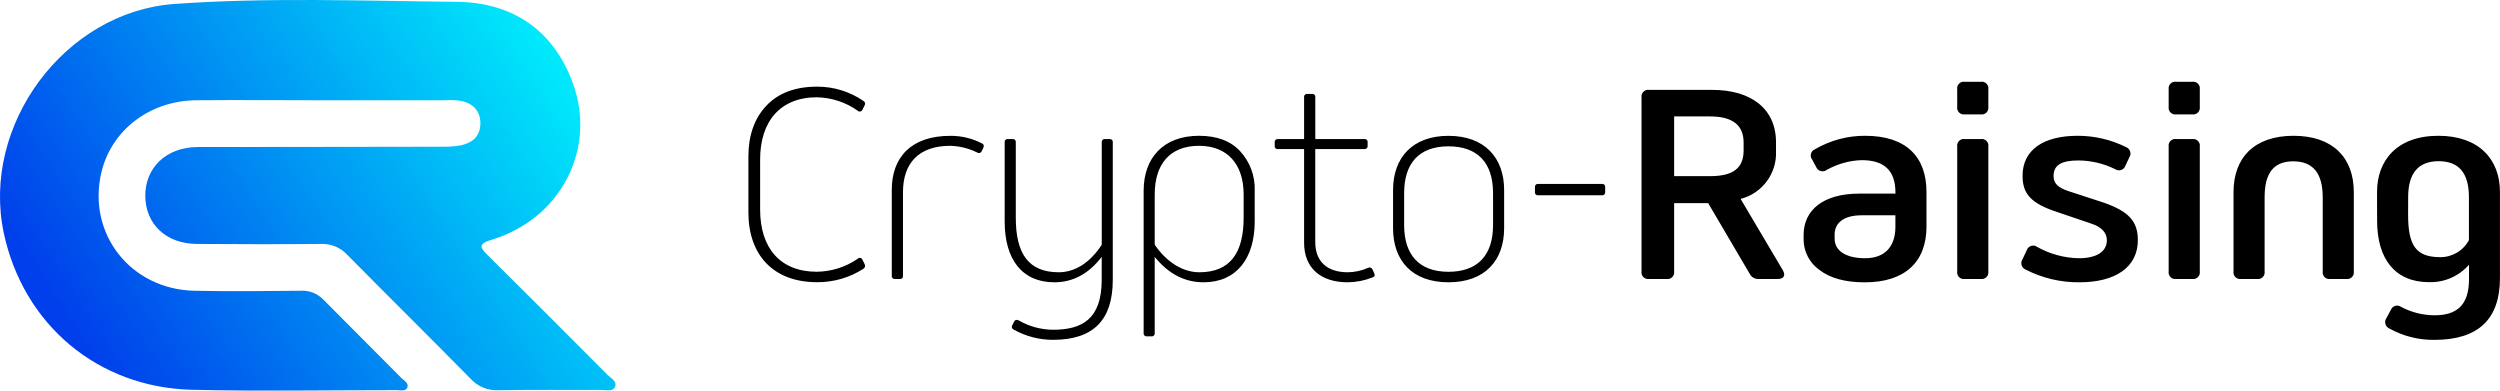
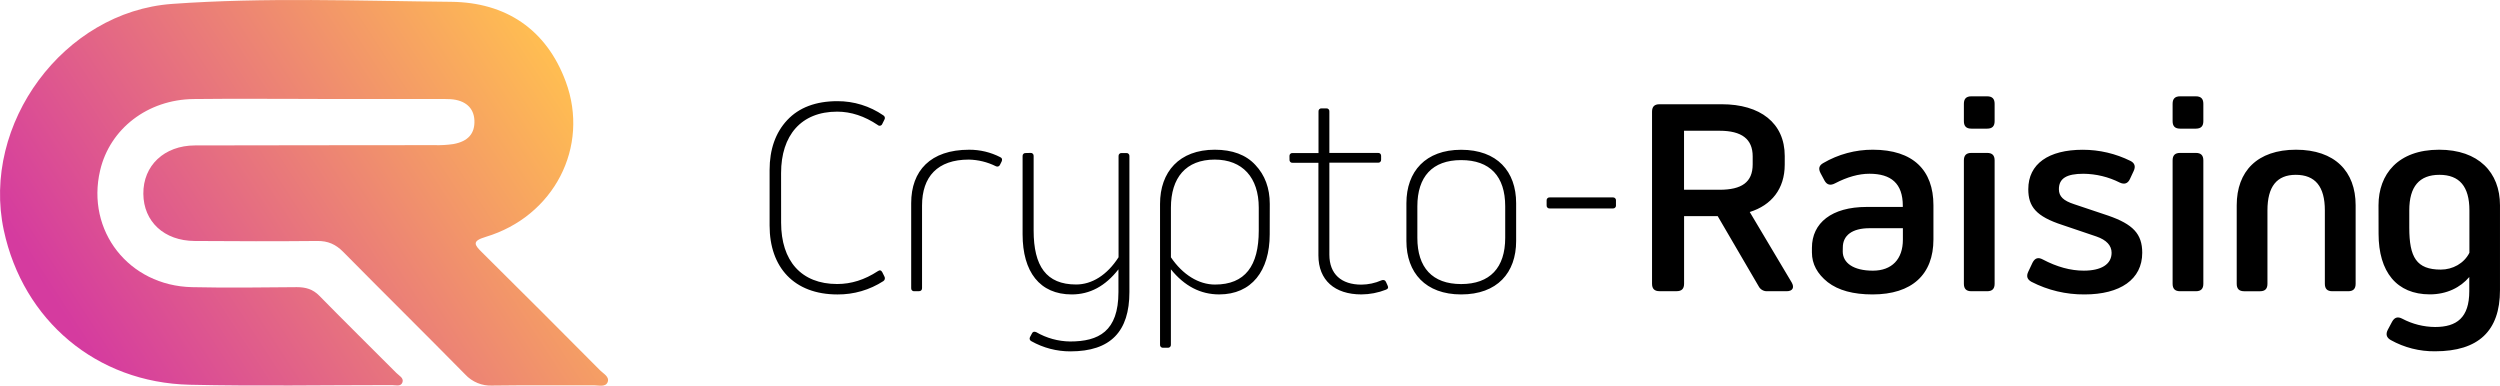
- <svg xmlns="http://www.w3.org/2000/svg" width="573.52" height="89.58" viewBox="0 0 573.52 89.58">
+ <svg xmlns="http://www.w3.org/2000/svg" width="1584.5" height="244.5" viewBox="0 0 1584.5 244.5">
  <defs>
-     <style>.cls-1{fill:url(#Безымянный_градиент_13)}</style>
-     <linearGradient id="Безымянный_градиент_13" x1="129.74" y1="16.53" x2="23.07" y2="85.87" gradientUnits="userSpaceOnUse">
-       <stop offset="0" stop-color="#00eafb" />
-       <stop offset="1" stop-color="#003feb" />
+     <style>.cls-1{fill:url(#Безымянный_градиент_6)}</style>
+     <linearGradient id="Безымянный_градиент_6" x1="354.11" y1="45.12" x2="62.97" y2="234.36" gradientUnits="userSpaceOnUse">
+       <stop offset="0" stop-color="#ffbd52" />
+       <stop offset="1" stop-color="#d53b9f" />
    </linearGradient>
  </defs>
  <g id="Слой_2" data-name="Слой 2">
-     <g id="Слой_1-2" data-name="Слой 1">
-       <path d="M174.38 48.08c0 8.87 4.65 14.26 13 14.26a16.92 16.92 0 0 0 9.42-3 .63.63 0 0 1 1.05.25l.5 1a.79.79 0 0 1-.25 1.05 19.33 19.33 0 0 1-10.66 3.1c-10.11 0-15.75-6.32-15.75-16V35.87c0-4.77 1.36-8.68 4.09-11.59s6.63-4.4 11.66-4.4a18.67 18.67 0 0 1 10.66 3.29.7.7 0 0 1 .25 1l-.5 1a.65.65 0 0 1-1.05.25 16.75 16.75 0 0 0-9.42-3.1c-8.37 0-13 5.52-13 14.26zM205.32 64a.66.66 0 0 1-.74-.74v-19.7c0-7.5 4.46-12.4 13.45-12.4a15.64 15.64 0 0 1 7.25 1.74c.43.19.5.56.31 1l-.37.74a.68.68 0 0 1-1 .37 14.74 14.74 0 0 0-6.22-1.56c-7.25 0-10.85 4-10.85 10.66v19.16a.66.66 0 0 1-.74.74zm26.97-32.1a.66.66 0 0 1 .74.74v17.3c0 8.25 2.91 12.52 9.86 12.52 3.66 0 7.19-2.17 9.86-6.32V32.65a.66.66 0 0 1 .74-.74h1.05a.66.66 0 0 1 .74.74V64.2c0 9.11-4.34 13.76-13.7 13.76a18.42 18.42 0 0 1-9.05-2.36.68.68 0 0 1-.31-1l.43-.81c.19-.43.56-.5 1-.31a16.05 16.05 0 0 0 7.87 2.17c6.63 0 11.22-2.36 11.22-11.47v-5.25c-3 3.91-6.63 5.83-10.85 5.83-7.44 0-11.41-5.27-11.41-13.95V32.65a.66.66 0 0 1 .74-.74zm55.55 18.91c0 8.49-4.21 13.95-11.72 13.95-4.34 0-8.06-1.92-11.22-5.83v17.49a.66.66 0 0 1-.74.74h-1.06a.66.66 0 0 1-.74-.74V43.74c0-7.44 4.46-12.59 12.71-12.59 4.09 0 7.25 1.18 9.42 3.53a12.66 12.66 0 0 1 3.35 9.05zm-2.54-6.2c0-7-3.78-11.16-10.23-11.16-6.7 0-10.17 4.22-10.17 11.16v11.53c2.73 4 6.45 6.32 10.23 6.32 7 0 10.17-4.34 10.17-12.52zm7.13-11.96a.66.66 0 0 1 .74-.74h6v-9.62a.66.66 0 0 1 .74-.74H301a.66.66 0 0 1 .74.74v9.61H313a.66.66 0 0 1 .74.74v.81a.66.66 0 0 1-.74.74h-11.27v21.33c0 4.53 2.79 6.94 7.44 6.94a11.86 11.86 0 0 0 4.65-1 .73.73 0 0 1 1.05.37l.37.81c.25.5.13.81-.37 1a15.8 15.8 0 0 1-5.7 1.12c-6.2 0-10-3.29-10-9.05V34.2h-6a.66.66 0 0 1-.74-.74zm27.15 19.71v-8.8c0-7.38 4.46-12.4 12.71-12.4s12.77 5 12.77 12.4v8.8c0 7.38-4.4 12.4-12.77 12.4s-12.71-5.02-12.71-12.4zm2.54-.74c0 6.88 3.47 10.73 10.17 10.73s10.23-3.78 10.23-10.73V44.3c0-6.94-3.53-10.73-10.23-10.73s-10.17 3.84-10.17 10.73zm30.75-6.82a.66.66 0 0 1-.74-.74v-1.12a.66.66 0 0 1 .74-.74h14.63a.66.66 0 0 1 .74.74v1.12a.66.66 0 0 1-.74.74zm54.56-10.17a10.81 10.81 0 0 1-8.12 11L409 62c.68 1.18.25 2-1.18 2h-4.42a2.14 2.14 0 0 1-2-1.18l-9.53-16.22h-7.81v15.68a1.52 1.52 0 0 1-1.74 1.72h-4a1.52 1.52 0 0 1-1.74-1.74v-39.9a1.52 1.52 0 0 1 1.74-1.74h14.48c8.93 0 14.63 4.34 14.63 12zM400 32.71c0-4-2.54-6-7.69-6h-8.25v13.7h8.25c5.15 0 7.69-1.74 7.69-5.89zm34.83 11.47c0-5.21-2.73-7.44-7.75-7.44a17.41 17.41 0 0 0-8 2.23 1.58 1.58 0 0 1-2.42-.62l-.93-1.74a1.52 1.52 0 0 1 .62-2.36 22.65 22.65 0 0 1 11.53-3.1c9.36 0 14.07 4.77 14.07 12.9V52c0 8.12-5 12.77-14.14 12.77-4.46 0-7.94-.93-10.42-2.85a8.6 8.6 0 0 1-3.63-6.92v-1.09c0-5.77 4.59-9.49 12.71-9.49h8.37zm-13.95 10.6c0 2.67 2.48 4.46 7 4.46s6.94-2.67 6.94-7.19v-2.66h-7.75c-4 0-6.2 1.67-6.2 4.46zM449 20.5a1.52 1.52 0 0 1 1.74-1.74h3.66a1.52 1.52 0 0 1 1.74 1.74v4a1.52 1.52 0 0 1-1.74 1.74h-3.66a1.52 1.52 0 0 1-1.74-1.71zm0 13.14a1.52 1.52 0 0 1 1.74-1.74h3.66a1.52 1.52 0 0 1 1.74 1.74v28.64a1.52 1.52 0 0 1-1.71 1.72h-3.66a1.52 1.52 0 0 1-1.77-1.72zm33.57 12.83c5.7 2 7.87 4.22 7.87 8.62 0 6.2-5.14 9.67-13.39 9.67a26.44 26.44 0 0 1-12.34-2.91 1.59 1.59 0 0 1-.74-2.36l1-2.11a1.52 1.52 0 0 1 2.36-.74 20.34 20.34 0 0 0 9.55 2.6c4 0 6.45-1.43 6.45-4.15 0-1.67-1.18-3-3.53-3.78l-7.87-2.67c-6.14-2-7.94-4.28-7.94-8.31 0-5.89 4.71-9.18 12.65-9.18a24.93 24.93 0 0 1 11.1 2.6 1.58 1.58 0 0 1 .74 2.36l-.89 1.89a1.56 1.56 0 0 1-2.36.81 19.16 19.16 0 0 0-8.43-2c-4 0-5.7 1.12-5.7 3.6 0 1.67 1.05 2.67 3.53 3.47zm14.94-25.97a1.52 1.52 0 0 1 1.74-1.74h3.66a1.52 1.52 0 0 1 1.74 1.74v4a1.52 1.52 0 0 1-1.74 1.74h-3.66a1.52 1.52 0 0 1-1.74-1.74zm0 13.14a1.52 1.52 0 0 1 1.74-1.74h3.66a1.52 1.52 0 0 1 1.74 1.74v28.64a1.52 1.52 0 0 1-1.74 1.72h-3.66a1.52 1.52 0 0 1-1.74-1.74zM534.59 64a1.52 1.52 0 0 1-1.74-1.74v-17c0-5.52-2.23-8.25-6.76-8.25s-6.57 2.73-6.57 8.25v17a1.52 1.52 0 0 1-1.73 1.74h-3.66a1.52 1.52 0 0 1-1.74-1.74V44.05c0-7.87 4.77-12.9 13.76-12.9s13.83 5 13.83 12.9v18.23a1.52 1.52 0 0 1-1.73 1.72zm10.72-19.95c0-7.19 4.53-12.9 14.07-12.9 9.18 0 14.13 5.27 14.13 12.9v19.72c0 9.49-5 14.2-15.06 14.2a20.65 20.65 0 0 1-10.29-2.6 1.6 1.6 0 0 1-.68-2.42l1-1.86a1.54 1.54 0 0 1 2.36-.68 16.55 16.55 0 0 0 7.63 1.92c5 0 7.94-2.17 7.94-8.31v-3.29a11.74 11.74 0 0 1-9.18 4c-7.69 0-11.9-5.21-11.9-14.07zm7.13 5.21c0 6.88 1.67 9.73 7.32 9.73a7.37 7.37 0 0 0 6.63-3.91v-9.85c0-5.52-2.29-8.25-6.94-8.25s-7 2.73-7 8.25z" />
-       <path class="cls-1" d="M73.76 23c-9.6 0-19.2-.09-28.8 0-10.68.12-19.44 6.91-21.71 16.59-3.28 14 6.67 26.78 21.33 27.11 8.11.18 16.23.07 24.35 0a6.65 6.65 0 0 1 5.22 2c5.92 6 12 12 17.92 18 .61.61 1.74 1.15 1.39 2.15s-1.59.65-2.44.65c-15.66 0-31.33.28-47-.08C22.43 88.88 5.37 74.47.88 53.51-4.41 28.78 14.78 2.71 40 .91 61.54-.64 83.17.21 104.75.42c12.66.12 22.11 6.34 26.62 18.52 5.63 15.19-2.75 31.32-18.6 36.06-3.25 1-2.63 1.81-.8 3.62Q125.73 72.27 139.38 86c.76.77 2.2 1.45 1.73 2.69s-2 .76-3.08.77c-7.89 0-15.78-.06-23.66.06a8.08 8.08 0 0 1-6.37-2.59C98.62 77.4 89.1 68 79.7 58.49a7.75 7.75 0 0 0-6-2.53c-9.49.09-19 .07-28.46 0-7.08 0-11.86-4.5-11.91-11s4.84-11.21 12-11.23c18.52-.05 37 0 55.55-.07a25.31 25.31 0 0 0 4.44-.25c3.46-.62 5-2.49 4.88-5.53-.2-2.88-2.2-4.62-5.58-4.88-1-.07-2.06 0-3.09 0H73.76z" />
+     <g id="Layer_1" data-name="Layer 1">
+       <path class="cls-1" d="M201.32 62.71c-26.21 0-52.42-.24-78.62.06-29.14.33-53.07 18.85-59.24 45.23-9 38.3 18.19 73.09 58.21 74 22.14.5 44.3.19 66.45 0 5.6 0 10.15 1.25 14.25 5.43 16.17 16.48 32.62 32.68 48.91 49 1.67 1.68 4.76 3.15 3.8 5.88-1 2.93-4.34 1.77-6.66 1.77-42.74 0-85.5.76-128.22-.23-59-1.37-105.55-40.71-117.79-97.91C-12 78.54 40.35 7.39 109.13 2.47 168-1.73 227 .58 285.91 1.15c34.56.34 60.34 17.32 72.65 50.55 15.37 41.47-7.52 85.49-50.77 98.45-8.87 2.66-7.17 5-2.19 9.89q37.56 37.22 74.82 74.76c2.08 2.09 6 4 4.72 7.34s-5.48 2.08-8.42 2.09c-21.53.1-43.06-.16-64.58.15a22.05 22.05 0 0 1-17.36-7.12c-25.61-26-51.61-51.64-77.25-77.62-4.74-4.81-9.71-7-16.49-6.91-25.89.26-51.79.18-77.68 0-19.36-.12-32.36-12.27-32.51-29.9-.16-17.89 13.21-30.6 32.76-30.66 50.54-.14 101.08-.1 151.63-.18a69.08 69.08 0 0 0 12.11-.68c9.44-1.71 13.71-6.79 13.33-15.1-.36-7.88-5.79-12.73-15.12-13.35-2.8-.19-5.61-.1-8.42-.1h-75.82z" />
+       <path d="M495.07 141.09c0 24.2 12.69 38.92 35.54 38.92 9 0 17.43-2.71 25.72-8.12 1.18-.85 2.2-.68 2.88.68l1.35 2.71a2.16 2.16 0 0 1-.68 2.88 52.76 52.76 0 0 1-29.11 8.46c-27.58 0-43-17.26-43-43.66v-35.2c0-13 3.72-23.69 11.17-31.64s18.11-12 31.81-12a51 51 0 0 1 29.11 9 1.92 1.92 0 0 1 .68 2.71l-1.35 2.71a1.78 1.78 0 0 1-2.88.68c-8.29-5.58-16.92-8.46-25.72-8.46-22.84 0-35.54 15.06-35.54 38.92zm84.44 43.49a1.79 1.79 0 0 1-2-2v-53.84c0-20.48 12.18-33.84 36.72-33.84A42.67 42.67 0 0 1 634 99.63c1.18.51 1.35 1.52.85 2.71l-1 2a1.87 1.87 0 0 1-2.71 1 40.23 40.23 0 0 0-17.14-4.19c-19.8 0-29.61 10.83-29.61 29.11v52.29a1.8 1.8 0 0 1-2 2zm73.61-87.66a1.8 1.8 0 0 1 2 2v47.21c0 22.51 8 34.18 26.91 34.18 10 0 19.63-5.92 26.91-17.26V99a1.79 1.79 0 0 1 2-2h2.88a1.8 1.8 0 0 1 2 2v86.13c0 24.88-11.85 37.57-37.4 37.57a50.29 50.29 0 0 1-24.71-6.43 1.85 1.85 0 0 1-.85-2.71l1.18-2.2c.51-1.18 1.52-1.35 2.71-.85a43.81 43.81 0 0 0 21.49 5.92c18.11 0 30.63-6.43 30.63-31.31V170.7c-8.29 10.66-18.11 15.91-29.61 15.91-20.31 0-31.14-14.38-31.14-38.07V99a1.79 1.79 0 0 1 2-2zm151.62 51.61c0 23.18-11.51 38.07-32 38.07-11.84 0-22-5.25-30.63-15.91v47.72a1.8 1.8 0 0 1-2 2h-2.88a1.79 1.79 0 0 1-2-2v-89.17c0-20.31 12.18-34.35 34.69-34.35 11.17 0 19.8 3.22 25.72 9.65 6.09 6.43 9.14 14.72 9.14 24.71zm-6.94-16.92c0-19.12-10.32-30.46-27.92-30.46-18.28 0-27.75 11.51-27.75 30.46v31.48c7.45 11 17.6 17.26 27.92 17.26 19.12 0 27.75-11.85 27.75-34.18zM817.26 99a1.79 1.79 0 0 1 2-2h16.41V70.69a1.79 1.79 0 0 1 2-2h2.88a1.79 1.79 0 0 1 2 2v26.23h30.8a1.79 1.79 0 0 1 2 2v2.2a1.79 1.79 0 0 1-2 2h-30.8v58.28c0 12.35 7.61 19 20.31 19a32.36 32.36 0 0 0 12.69-2.71c1.35-.51 2.37-.17 2.88 1l1 2.2c.68 1.35.34 2.2-1 2.71a43.13 43.13 0 0 1-15.57 3c-16.92 0-27.25-9-27.25-24.71v-58.71h-16.32a1.79 1.79 0 0 1-2-2zm74.12 53.77v-24c0-20.14 12.18-33.84 34.69-33.84 22.84 0 34.86 13.71 34.86 33.84v24c0 20.14-12 33.84-34.86 33.84-22.51 0-34.69-13.71-34.69-33.84zm6.94-2c0 18.78 9.48 29.27 27.75 29.27S954 169.69 954 150.74v-20c0-19-9.65-29.27-27.92-29.27s-27.76 10.53-27.76 29.3zm83.93-18.65a1.79 1.79 0 0 1-2-2v-3a1.79 1.79 0 0 1 2-2h39.94a1.79 1.79 0 0 1 2 2v3a1.79 1.79 0 0 1-2 2zm148.91-27.75c0 15.4-8.46 25.72-22.17 30l26.57 44.63c1.86 3.22.68 5.58-3.21 5.58h-12.18a5.84 5.84 0 0 1-5.58-3.22l-25.9-44.36h-21.32v42.81c0 3.22-1.52 4.74-4.74 4.74h-10.83c-3.21 0-4.74-1.52-4.74-4.74v-109c0-3.22 1.52-4.74 4.74-4.74h39.43c24.37 0 39.94 11.85 39.94 32.83zm-20.31-5.25c0-11-6.94-16.25-21-16.25h-22.51v37.4h22.51c14 0 21-4.74 21-16.08zm95.15 31.31c0-14.21-7.45-20.31-21.15-20.31q-10.15 0-21.83 6.09c-2.88 1.52-5.08 1-6.6-1.69l-2.54-4.74c-1.52-2.88-1-4.91 1.69-6.43a61.81 61.81 0 0 1 31.43-8.46c25.55 0 38.41 13 38.41 35.2v21.66c0 22.17-13.54 34.86-38.58 34.86-12.18 0-21.66-2.54-28.43-7.78-6.6-5.25-10-11.51-10-18.78v-3c0-15.74 12.52-25.89 34.69-25.89H1206zm-38.07 28.94c0 7.28 6.77 12.18 19.12 12.18 12 0 19-7.28 19-19.63v-7.28h-21.15c-11 0-16.92 4.57-16.92 12.18zm76.78-93.58c0-3.22 1.52-4.74 4.74-4.74h10c3.21 0 4.74 1.52 4.74 4.74v11c0 3.21-1.52 4.74-4.74 4.74h-10c-3.21 0-4.74-1.52-4.74-4.74zm0 35.87c0-3.21 1.52-4.74 4.74-4.74h10c3.21 0 4.74 1.52 4.74 4.74v78.18c0 3.22-1.52 4.74-4.74 4.74h-10c-3.21 0-4.74-1.52-4.74-4.74zm91.55 35.03c15.57 5.42 21.49 11.51 21.49 23.52 0 16.92-14 26.4-36.55 26.4a72.15 72.15 0 0 1-33.67-8c-2.71-1.52-3.38-3.55-2-6.43l2.71-5.75c1.52-2.88 3.55-3.55 6.43-2 9 4.74 17.6 7.11 26.06 7.11 10.83 0 17.6-3.89 17.6-11.34 0-4.57-3.22-8.12-9.65-10.32l-21.49-7.28c-16.75-5.42-21.66-11.68-21.66-22.68 0-16.08 12.86-25 34.52-25a68 68 0 0 1 30.25 7.08c2.71 1.35 3.38 3.55 2 6.43l-2.37 5.08c-1.35 2.88-3.55 3.55-6.43 2.2a52.31 52.31 0 0 0-23-5.58c-10.83 0-15.57 3-15.57 9.81 0 4.57 2.88 7.28 9.65 9.48zm40.74-70.9c0-3.22 1.52-4.74 4.74-4.74h10c3.21 0 4.74 1.52 4.74 4.74v11c0 3.21-1.52 4.74-4.74 4.74h-10c-3.21 0-4.74-1.52-4.74-4.74zm0 35.87c0-3.21 1.52-4.74 4.74-4.74h10c3.21 0 4.74 1.52 4.74 4.74v78.18c0 3.22-1.52 4.74-4.74 4.74h-10c-3.21 0-4.74-1.52-4.74-4.74zm101.23 82.92c-3.21 0-4.74-1.52-4.74-4.74v-46.53c0-15.06-6.09-22.51-18.44-22.51-12 0-17.94 7.45-17.94 22.51v46.54c0 3.22-1.52 4.74-4.74 4.74h-10c-3.21 0-4.74-1.52-4.74-4.74v-49.76c0-21.49 13-35.2 37.57-35.2s37.8 13.71 37.8 35.2v49.75c0 3.22-1.52 4.74-4.74 4.74zm29.27-54.49c0-19.63 12.35-35.2 38.41-35.2 25 0 38.58 14.38 38.58 35.2v53.81c0 25.89-13.71 38.75-41.12 38.75a56.35 56.35 0 0 1-28.09-7.11c-2.71-1.52-3.38-3.72-1.86-6.6l2.71-5.08c1.52-2.71 3.55-3.38 6.43-1.86a45.17 45.17 0 0 0 20.81 5.25c13.71 0 21.66-5.92 21.66-22.68v-9c-5.58 6.6-14.21 11-25 11-21 0-32.49-14.21-32.49-38.41zm19.5 14.21c0 18.78 4.57 26.57 20 26.57 7.45 0 14.72-3.89 18.11-10.66v-26.9c0-15.06-6.26-22.51-19-22.51s-19.11 7.44-19.11 22.51z" />
    </g>
  </g>
</svg>
